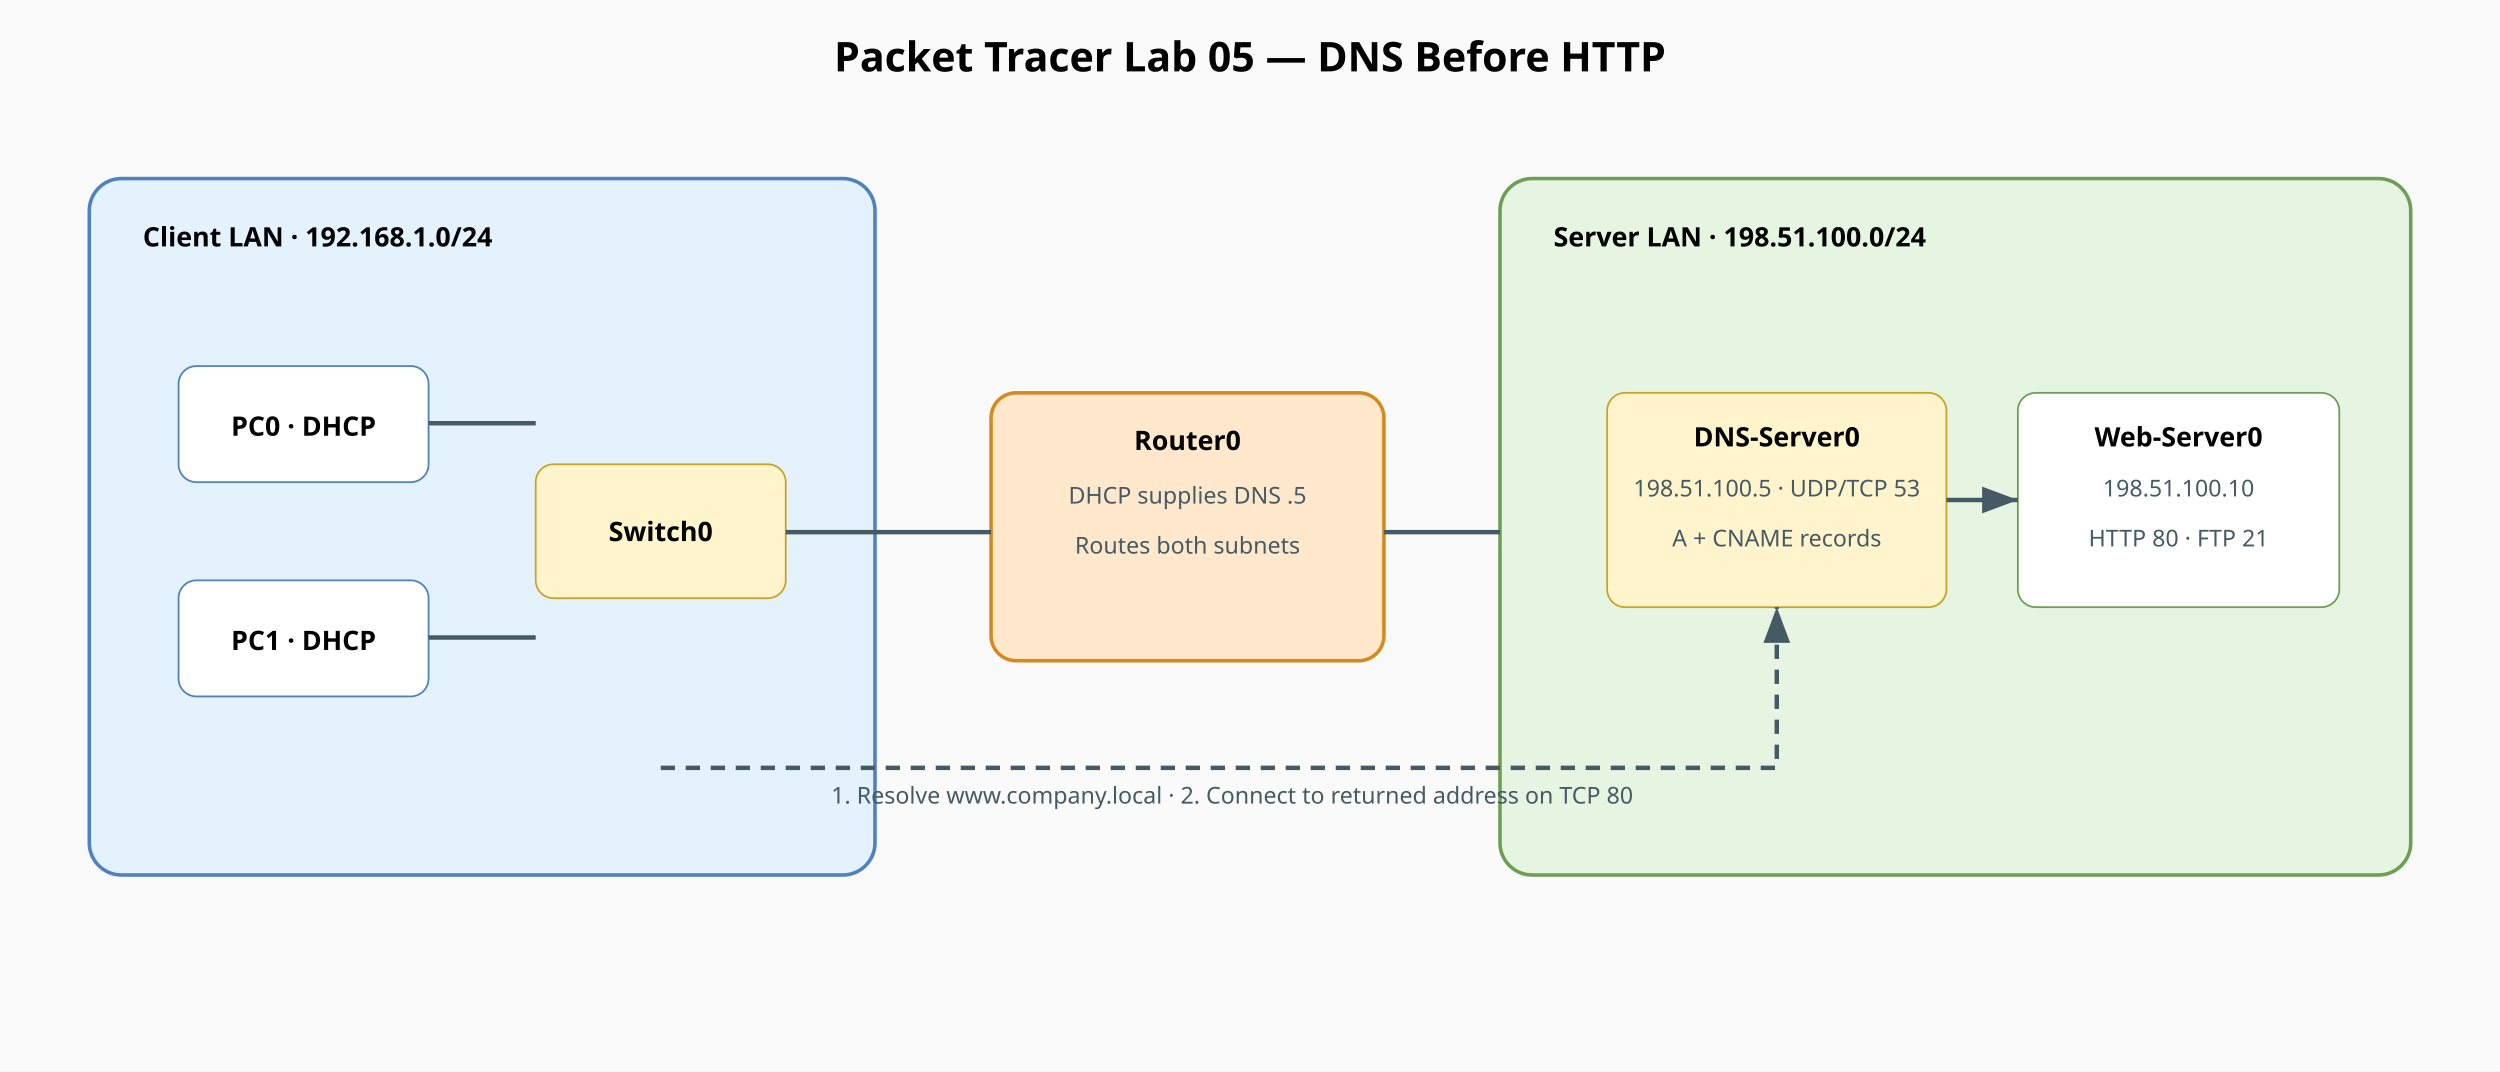
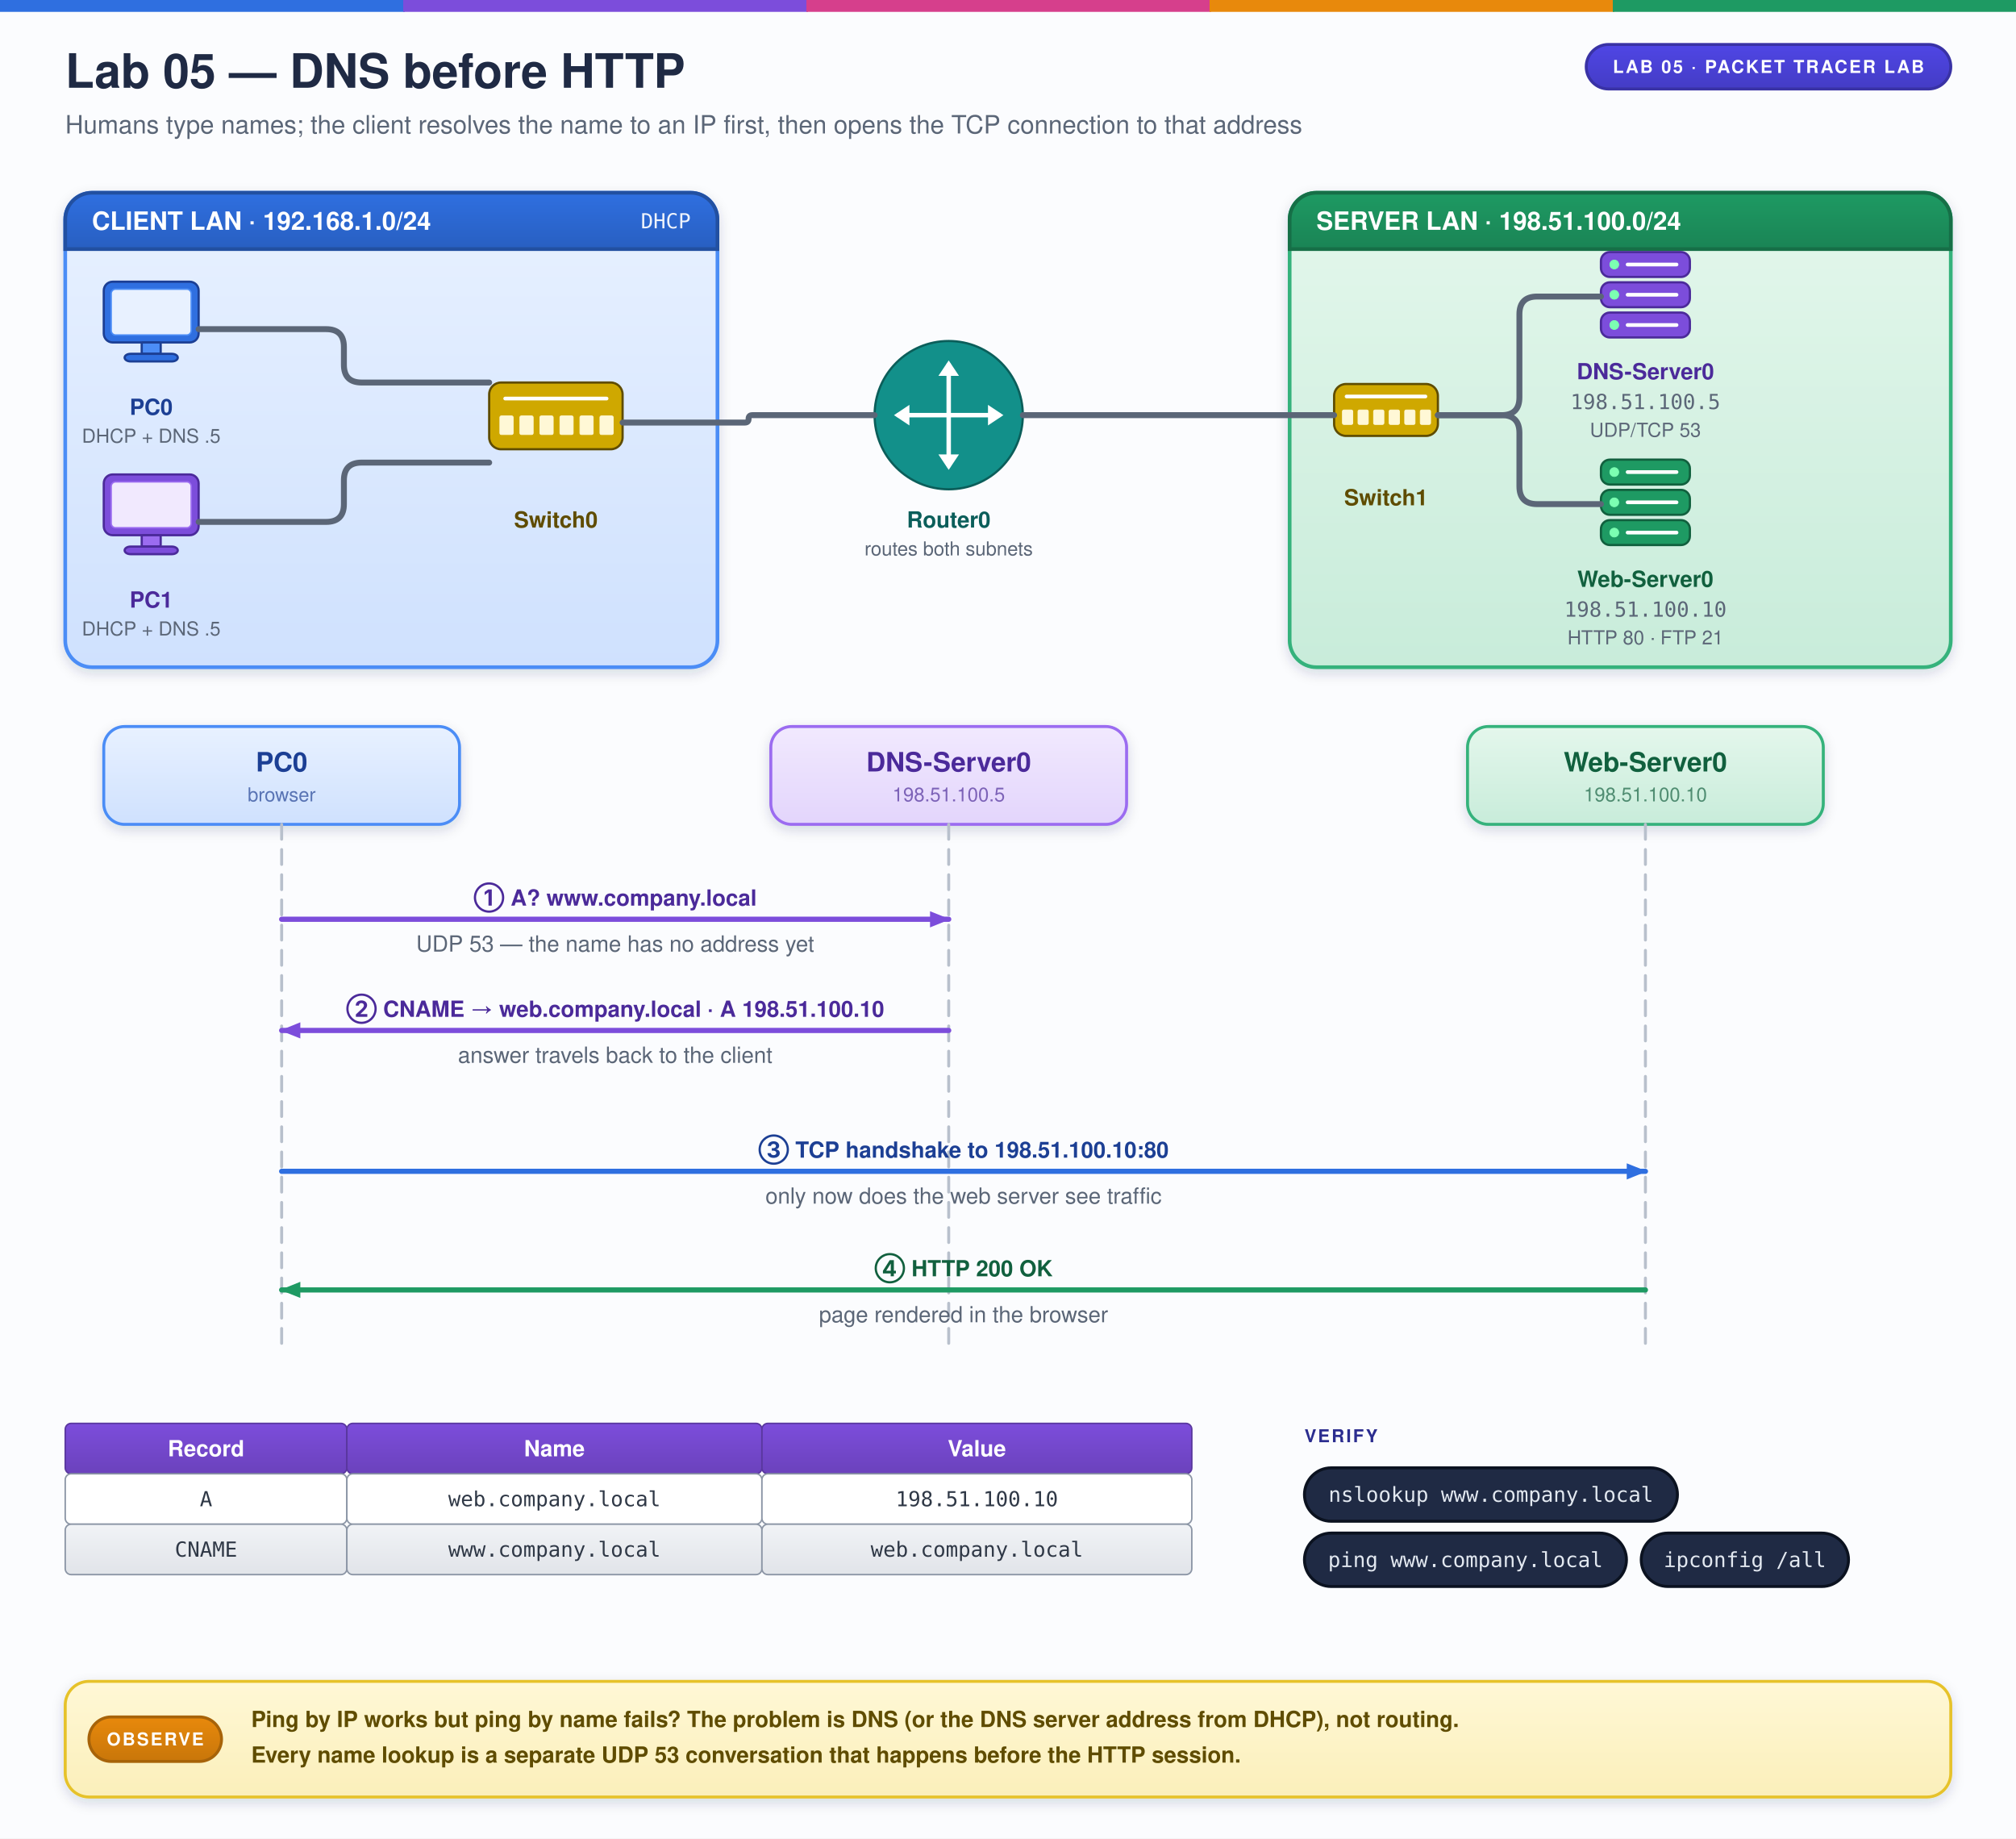
- <svg xmlns="http://www.w3.org/2000/svg" width="1400" height="600" viewBox="0 0 1400 600">
+ <svg xmlns="http://www.w3.org/2000/svg" width="1360" height="1240" viewBox="0 0 1360 1240" role="img" aria-labelledby="t d">
  <defs>
-     <marker id="a" markerWidth="9" markerHeight="9" refX="8" refY="3" orient="auto">
-       <path d="M0 0v6l8-3z" fill="#455a64" />
+     <filter id="sh" x="-15%" y="-15%" width="130%" height="140%">
+       <feDropShadow dx="0" dy="3" stdDeviation="4" flood-color="#1B2A4A" flood-opacity="0.16" />
+     </filter>
+     <linearGradient id="g0" x1="0" y1="0" x2="0" y2="1">
+       <stop offset="0" stop-color="#4F46E5" />
+       <stop offset="1" stop-color="#443CC5" />
+     </linearGradient>
+     <linearGradient id="g1" x1="0" y1="0" x2="0" y2="1">
+       <stop offset="0" stop-color="#E8F1FF" />
+       <stop offset="1" stop-color="#CFE1FE" />
+     </linearGradient>
+     <linearGradient id="g2" x1="0" y1="0" x2="0" y2="1">
+       <stop offset="0" stop-color="#2F6FE0" />
+       <stop offset="1" stop-color="#285FC1" />
+     </linearGradient>
+     <linearGradient id="g3" x1="0" y1="0" x2="0" y2="1">
+       <stop offset="0" stop-color="#2F6FE0" />
+       <stop offset="1" stop-color="#2F6FE0" />
+     </linearGradient>
+     <linearGradient id="g4" x1="0" y1="0" x2="0" y2="1">
+       <stop offset="0" stop-color="#E8F1FF" />
+       <stop offset="1" stop-color="#E8F1FF" />
+     </linearGradient>
+     <linearGradient id="g5" x1="0" y1="0" x2="0" y2="1">
+       <stop offset="0" stop-color="#4C8DF6" />
+       <stop offset="1" stop-color="#4C8DF6" />
+     </linearGradient>
+     <linearGradient id="g6" x1="0" y1="0" x2="0" y2="1">
+       <stop offset="0" stop-color="#7C4DDB" />
+       <stop offset="1" stop-color="#7C4DDB" />
+     </linearGradient>
+     <linearGradient id="g7" x1="0" y1="0" x2="0" y2="1">
+       <stop offset="0" stop-color="#F1E9FE" />
+       <stop offset="1" stop-color="#F1E9FE" />
+     </linearGradient>
+     <linearGradient id="g8" x1="0" y1="0" x2="0" y2="1">
+       <stop offset="0" stop-color="#9B6CF0" />
+       <stop offset="1" stop-color="#9B6CF0" />
+     </linearGradient>
+     <linearGradient id="g9" x1="0" y1="0" x2="0" y2="1">
+       <stop offset="0" stop-color="#CFA800" />
+       <stop offset="1" stop-color="#CFA800" />
+     </linearGradient>
+     <linearGradient id="g10" x1="0" y1="0" x2="0" y2="1">
+       <stop offset="0" stop-color="#FFF8D6" />
+       <stop offset="1" stop-color="#FFF8D6" />
+     </linearGradient>
+     <linearGradient id="g11" x1="0" y1="0" x2="0" y2="1">
+       <stop offset="0" stop-color="#12908A" />
+       <stop offset="1" stop-color="#12908A" />
+     </linearGradient>
+     <linearGradient id="g12" x1="0" y1="0" x2="0" y2="1">
+       <stop offset="0" stop-color="#E4F7EC" />
+       <stop offset="1" stop-color="#C8ECDA" />
+     </linearGradient>
+     <linearGradient id="g13" x1="0" y1="0" x2="0" y2="1">
+       <stop offset="0" stop-color="#1E9A63" />
+       <stop offset="1" stop-color="#1A8455" />
+     </linearGradient>
+     <linearGradient id="g14" x1="0" y1="0" x2="0" y2="1">
+       <stop offset="0" stop-color="#7CFFB2" />
+       <stop offset="1" stop-color="#7CFFB2" />
+     </linearGradient>
+     <linearGradient id="g15" x1="0" y1="0" x2="0" y2="1">
+       <stop offset="0" stop-color="#1E9A63" />
+       <stop offset="1" stop-color="#1E9A63" />
+     </linearGradient>
+     <linearGradient id="g16" x1="0" y1="0" x2="0" y2="1">
+       <stop offset="0" stop-color="#F1E9FE" />
+       <stop offset="1" stop-color="#E3D5FC" />
+     </linearGradient>
+     <marker id="m0" markerWidth="13.6" markerHeight="10.9" refX="12.6" refY="5.4" orient="auto-start-reverse" markerUnits="userSpaceOnUse">
+       <path d="M0,0 L13.6,5.4 L0,10.9 z" fill="#7C4DDB" />
    </marker>
-     <style>.t{font:700 23px system-ui}.h{font:700 15px system-ui}.p{font:13px system-ui;fill:#455a64}.e{stroke:#455a64;stroke-width:2.5;fill:none;marker-end:url(#a)}.d{stroke-dasharray:8 6}</style>
+     <marker id="m1" markerWidth="13.6" markerHeight="10.9" refX="12.6" refY="5.4" orient="auto-start-reverse" markerUnits="userSpaceOnUse">
+       <path d="M0,0 L13.6,5.4 L0,10.9 z" fill="#2F6FE0" />
+     </marker>
+     <marker id="m2" markerWidth="13.6" markerHeight="10.9" refX="12.6" refY="5.4" orient="auto-start-reverse" markerUnits="userSpaceOnUse">
+       <path d="M0,0 L13.6,5.4 L0,10.9 z" fill="#1E9A63" />
+     </marker>
+     <linearGradient id="g17" x1="0" y1="0" x2="0" y2="1">
+       <stop offset="0" stop-color="#7C4DDB" />
+       <stop offset="1" stop-color="#6B42BC" />
+     </linearGradient>
+     <linearGradient id="g18" x1="0" y1="0" x2="0" y2="1">
+       <stop offset="0" stop-color="#FFFFFF" />
+       <stop offset="1" stop-color="#FFFFFF" />
+     </linearGradient>
+     <linearGradient id="g19" x1="0" y1="0" x2="0" y2="1">
+       <stop offset="0" stop-color="#F1F3F6" />
+       <stop offset="1" stop-color="#E1E4E9" />
+     </linearGradient>
+     <linearGradient id="g20" x1="0" y1="0" x2="0" y2="1">
+       <stop offset="0" stop-color="#1F2A44" />
+       <stop offset="1" stop-color="#1F2A44" />
+     </linearGradient>
+     <linearGradient id="g21" x1="0" y1="0" x2="0" y2="1">
+       <stop offset="0" stop-color="#FFF8D6" />
+       <stop offset="1" stop-color="#FBEFBA" />
+     </linearGradient>
+     <linearGradient id="g22" x1="0" y1="0" x2="0" y2="1">
+       <stop offset="0" stop-color="#E8890C" />
+       <stop offset="1" stop-color="#C8760A" />
+     </linearGradient>
  </defs>
-   <rect width="1400" height="600" fill="#fafafa" />
-   <text x="700" y="40" text-anchor="middle" class="t">Packet Tracer Lab 05 — DNS Before HTTP</text>
-   <rect x="50" y="100" width="440" height="390" rx="18" fill="#e3f2fd" stroke="#4f81bd" stroke-width="2" />
-   <text x="80" y="138" class="h">Client LAN · 192.168.1.0/24</text>
-   <rect x="100" y="205" width="140" height="65" rx="10" fill="#fff" stroke="#4f81bd" />
-   <text x="170" y="244" text-anchor="middle" class="h">PC0 · DHCP</text>
-   <rect x="100" y="325" width="140" height="65" rx="10" fill="#fff" stroke="#4f81bd" />
-   <text x="170" y="364" text-anchor="middle" class="h">PC1 · DHCP</text>
-   <rect x="300" y="260" width="140" height="75" rx="10" fill="#fff4cc" stroke="#c9a227" />
-   <text x="370" y="303" text-anchor="middle" class="h">Switch0</text>
-   <rect x="555" y="220" width="220" height="150" rx="14" fill="#ffe8cc" stroke="#d38b20" stroke-width="2" />
-   <text x="665" y="252" text-anchor="middle" class="h">Router0</text>
-   <text x="665" y="282" text-anchor="middle" class="p">DHCP supplies DNS .5</text>
-   <text x="665" y="310" text-anchor="middle" class="p">Routes both subnets</text>
-   <rect x="840" y="100" width="510" height="390" rx="18" fill="#e6f4e2" stroke="#6c9f54" stroke-width="2" />
-   <text x="870" y="138" class="h">Server LAN · 198.51.100.0/24</text>
-   <rect x="900" y="220" width="190" height="120" rx="10" fill="#fff4cc" stroke="#c9a227" />
-   <text x="995" y="250" text-anchor="middle" class="h">DNS-Server0</text>
-   <text x="995" y="278" text-anchor="middle" class="p">198.51.100.5 · UDP/TCP 53</text>
-   <text x="995" y="306" text-anchor="middle" class="p">A + CNAME records</text>
-   <rect x="1130" y="220" width="180" height="120" rx="10" fill="#fff" stroke="#6c9f54" />
-   <text x="1220" y="250" text-anchor="middle" class="h">Web-Server0</text>
-   <text x="1220" y="278" text-anchor="middle" class="p">198.51.100.10</text>
-   <text x="1220" y="306" text-anchor="middle" class="p">HTTP 80 · FTP 21</text>
-   <path d="M240 237H300M240 357H300M440 298H555M775 298H840M1090 280H1130" class="e" />
-   <path d="M370 430H995V340" class="e d" />
-   <text x="690" y="450" text-anchor="middle" class="p">1. Resolve www.company.local · 2. Connect to returned address on TCP 80</text>
+   <rect width="1360" height="1240" fill="#FBFCFE" />
+   <rect x="0.0" y="0" width="273.0" height="8" fill="#2F6FE0" />
+   <rect x="272.0" y="0" width="273.0" height="8" fill="#7C4DDB" />
+   <rect x="544.0" y="0" width="273.0" height="8" fill="#D63F8C" />
+   <rect x="816.0" y="0" width="273.0" height="8" fill="#E8890C" />
+   <rect x="1088.0" y="0" width="273.0" height="8" fill="#1E9A63" />
+   <text x="44" y="59.2" text-anchor="start" font-family="system-ui,-apple-system,'Segoe UI',Helvetica,Arial,sans-serif" font-size="32" font-weight="700" fill="#1F2A44">Lab 05 — DNS before HTTP</text>
+   <text x="44" y="90.0" text-anchor="start" font-family="system-ui,-apple-system,'Segoe UI',Helvetica,Arial,sans-serif" font-size="17" font-weight="400" fill="#5B6677">Humans type names; the client resolves the name to an IP first, then opens the TCP connection to that address</text>
+   <rect x="1070.08" y="30" width="245.92" height="30" rx="15.0" fill="url(#g0)" stroke="#3932A5" stroke-width="2" />
+   <text x="1193.04" y="49.2" text-anchor="middle" font-family="system-ui,-apple-system,'Segoe UI',Helvetica,Arial,sans-serif" font-size="12" font-weight="700" fill="#FFFFFF" letter-spacing="1.2">LAB 05 · PACKET TRACER LAB</text>
+   <rect x="44" y="130" width="440" height="320" rx="18" fill="url(#g1)" stroke="#4C8DF6" stroke-width="2.5" filter="url(#sh)" />
+   <path d="M44,168 V148 a18,18 0 0 1 18,-18 H466 a18,18 0 0 1 18,18 V168 z" fill="url(#g2)" stroke="#2250A1" stroke-width="2.5" />
+   <text x="62" y="155.0" font-family="system-ui,-apple-system,'Segoe UI',Helvetica,Arial,sans-serif" font-size="17" font-weight="700" fill="#FFFFFF">CLIENT LAN · 192.168.1.0/24</text>
+   <text x="466" y="154.0" text-anchor="end" font-family="ui-monospace,SFMono-Regular,Menlo,Consolas,monospace" font-size="14" fill="#FFFFFF" opacity=".92">DHCP</text>
+   <rect x="70" y="190" width="64" height="40.96" rx="6" fill="url(#g3)" stroke="#1C3F94" stroke-width="1.5" />
+   <rect x="75" y="195" width="54" height="30.96" rx="3" fill="url(#g4)" stroke="#4C8DF6" stroke-width="1" />
+   <rect x="95.6" y="230.96" width="12.8" height="7.68" rx="1" fill="url(#g5)" stroke="#1C3F94" stroke-width="1.5" />
+   <rect x="84.08" y="238.64" width="35.84" height="5.12" rx="4" fill="url(#g3)" stroke="#1C3F94" stroke-width="1.5" />
+   <text x="102.0" y="279.8" text-anchor="middle" font-family="system-ui,-apple-system,'Segoe UI',Helvetica,Arial,sans-serif" font-size="15" font-weight="700" fill="#1C3F94">PC0</text>
+   <text x="102.0" y="298.6" text-anchor="middle" font-family="system-ui,-apple-system,'Segoe UI',Helvetica,Arial,sans-serif" font-size="13" font-weight="400" fill="#5B6677">DHCP + DNS .5</text>
+   <rect x="70" y="320" width="64" height="40.96" rx="6" fill="url(#g6)" stroke="#4B2A9A" stroke-width="1.5" />
+   <rect x="75" y="325" width="54" height="30.96" rx="3" fill="url(#g7)" stroke="#9B6CF0" stroke-width="1" />
+   <rect x="95.6" y="360.96" width="12.8" height="7.68" rx="1" fill="url(#g8)" stroke="#4B2A9A" stroke-width="1.5" />
+   <rect x="84.08" y="368.64" width="35.84" height="5.12" rx="4" fill="url(#g6)" stroke="#4B2A9A" stroke-width="1.5" />
+   <text x="102.0" y="409.8" text-anchor="middle" font-family="system-ui,-apple-system,'Segoe UI',Helvetica,Arial,sans-serif" font-size="15" font-weight="700" fill="#4B2A9A">PC1</text>
+   <text x="102.0" y="428.6" text-anchor="middle" font-family="system-ui,-apple-system,'Segoe UI',Helvetica,Arial,sans-serif" font-size="13" font-weight="400" fill="#5B6677">DHCP + DNS .5</text>
+   <rect x="330" y="258.0" width="90" height="45.0" rx="8" fill="url(#g9)" stroke="#5F4C00" stroke-width="1.5" />
+   <rect x="337.2" y="280.5" width="9.0" height="12.6" rx="1" fill="url(#g10)" stroke="#FFF8D6" stroke-width="0.5" />
+   <rect x="350.7" y="280.5" width="9.0" height="12.6" rx="1" fill="url(#g10)" stroke="#FFF8D6" stroke-width="0.5" />
+   <rect x="364.2" y="280.5" width="9.0" height="12.6" rx="1" fill="url(#g10)" stroke="#FFF8D6" stroke-width="0.5" />
+   <rect x="377.7" y="280.5" width="9.0" height="12.6" rx="1" fill="url(#g10)" stroke="#FFF8D6" stroke-width="0.5" />
+   <rect x="391.2" y="280.5" width="9.0" height="12.6" rx="1" fill="url(#g10)" stroke="#FFF8D6" stroke-width="0.5" />
+   <rect x="404.7" y="280.5" width="9.0" height="12.6" rx="1" fill="url(#g10)" stroke="#FFF8D6" stroke-width="0.5" />
+   <path d="M340.8,268.8 L409.2,268.8" fill="none" stroke="#FFFFFF" stroke-width="2.5" stroke-linecap="round" stroke-linejoin="round" />
+   <text x="375.0" y="355.8" text-anchor="middle" font-family="system-ui,-apple-system,'Segoe UI',Helvetica,Arial,sans-serif" font-size="15" font-weight="700" fill="#5F4C00">Switch0</text>
+   <ellipse cx="640.0" cy="280.0" rx="50.0" ry="50.0" fill="url(#g11)" stroke="#0B5E5A" stroke-width="1.5" />
+   <path d="M606.0,280.0 L674.0,280.0" fill="none" stroke="#FFFFFF" stroke-width="3" stroke-linecap="round" stroke-linejoin="round" />
+   <path d="M640.0,246.0 L640.0,314.0" fill="none" stroke="#FFFFFF" stroke-width="3" stroke-linecap="round" stroke-linejoin="round" />
+   <polygon points="676.0,280.0 667.0,274.0 667.0,286.0" fill="#FFFFFF" stroke="#FFFFFF" />
+   <polygon points="604.0,280.0 613.0,286.0 613.0,274.0" fill="#FFFFFF" stroke="#FFFFFF" />
+   <polygon points="640.0,244.0 646.0,253.0 634.0,253.0" fill="#FFFFFF" stroke="#FFFFFF" />
+   <polygon points="640.0,316.0 634.0,307.0 646.0,307.0" fill="#FFFFFF" stroke="#FFFFFF" />
+   <text x="640.0" y="355.8" text-anchor="middle" font-family="system-ui,-apple-system,'Segoe UI',Helvetica,Arial,sans-serif" font-size="15" font-weight="700" fill="#0B5E5A">Router0</text>
+   <text x="640.0" y="374.6" text-anchor="middle" font-family="system-ui,-apple-system,'Segoe UI',Helvetica,Arial,sans-serif" font-size="13" font-weight="400" fill="#5B6677">routes both subnets</text>
+   <rect x="870" y="130" width="446" height="320" rx="18" fill="url(#g12)" stroke="#34B27B" stroke-width="2.5" filter="url(#sh)" />
+   <path d="M870,168 V148 a18,18 0 0 1 18,-18 H1298 a18,18 0 0 1 18,18 V168 z" fill="url(#g13)" stroke="#166F47" stroke-width="2.5" />
+   <text x="888" y="155.0" font-family="system-ui,-apple-system,'Segoe UI',Helvetica,Arial,sans-serif" font-size="17" font-weight="700" fill="#FFFFFF">SERVER LAN · 198.51.100.0/24</text>
+   <rect x="900" y="259.0" width="70" height="35.0" rx="8" fill="url(#g9)" stroke="#5F4C00" stroke-width="1.5" />
+   <rect x="905.6" y="276.5" width="7.0" height="9.8" rx="1" fill="url(#g10)" stroke="#FFF8D6" stroke-width="0.5" />
+   <rect x="916.1" y="276.5" width="7.0" height="9.8" rx="1" fill="url(#g10)" stroke="#FFF8D6" stroke-width="0.5" />
+   <rect x="926.6" y="276.5" width="7.0" height="9.8" rx="1" fill="url(#g10)" stroke="#FFF8D6" stroke-width="0.5" />
+   <rect x="937.1" y="276.5" width="7.0" height="9.8" rx="1" fill="url(#g10)" stroke="#FFF8D6" stroke-width="0.5" />
+   <rect x="947.6" y="276.5" width="7.0" height="9.8" rx="1" fill="url(#g10)" stroke="#FFF8D6" stroke-width="0.5" />
+   <rect x="958.1" y="276.5" width="7.0" height="9.8" rx="1" fill="url(#g10)" stroke="#FFF8D6" stroke-width="0.5" />
+   <path d="M908.4,267.4 L961.6,267.4" fill="none" stroke="#FFFFFF" stroke-width="2.5" stroke-linecap="round" stroke-linejoin="round" />
+   <text x="935.0" y="340.8" text-anchor="middle" font-family="system-ui,-apple-system,'Segoe UI',Helvetica,Arial,sans-serif" font-size="15" font-weight="700" fill="#5F4C00">Switch1</text>
+   <rect x="1080" y="170.0" width="60" height="16.8" rx="6" fill="url(#g6)" stroke="#4B2A9A" stroke-width="1.5" />
+   <ellipse cx="1089.0" cy="178.4" rx="3.0" ry="3.0" fill="url(#g14)" stroke="#7CFFB2" stroke-width="0.5" />
+   <path d="M1098.0,178.4 L1131.0,178.4" fill="none" stroke="#FFFFFF" stroke-width="2.5" stroke-linecap="round" stroke-linejoin="round" />
+   <rect x="1080" y="190.4" width="60" height="16.8" rx="6" fill="url(#g6)" stroke="#4B2A9A" stroke-width="1.5" />
+   <ellipse cx="1089.0" cy="198.8" rx="3.0" ry="3.0" fill="url(#g14)" stroke="#7CFFB2" stroke-width="0.5" />
+   <path d="M1098.0,198.8 L1131.0,198.8" fill="none" stroke="#FFFFFF" stroke-width="2.5" stroke-linecap="round" stroke-linejoin="round" />
+   <rect x="1080" y="210.8" width="60" height="16.8" rx="6" fill="url(#g6)" stroke="#4B2A9A" stroke-width="1.5" />
+   <ellipse cx="1089.0" cy="219.2" rx="3.0" ry="3.0" fill="url(#g14)" stroke="#7CFFB2" stroke-width="0.5" />
+   <path d="M1098.0,219.2 L1131.0,219.2" fill="none" stroke="#FFFFFF" stroke-width="2.5" stroke-linecap="round" stroke-linejoin="round" />
+   <text x="1110.0" y="255.8" text-anchor="middle" font-family="system-ui,-apple-system,'Segoe UI',Helvetica,Arial,sans-serif" font-size="15" font-weight="700" fill="#4B2A9A">DNS-Server0</text>
+   <text x="1110.0" y="275.9" text-anchor="middle" font-family="ui-monospace,SFMono-Regular,Menlo,Consolas,monospace" font-size="14" font-weight="500" fill="#5B6677">198.51.100.5</text>
+   <text x="1110.0" y="294.6" text-anchor="middle" font-family="system-ui,-apple-system,'Segoe UI',Helvetica,Arial,sans-serif" font-size="13" font-weight="400" fill="#5B6677">UDP/TCP 53</text>
+   <rect x="1080" y="310.0" width="60" height="16.8" rx="6" fill="url(#g15)" stroke="#11603E" stroke-width="1.5" />
+   <ellipse cx="1089.0" cy="318.4" rx="3.0" ry="3.0" fill="url(#g14)" stroke="#7CFFB2" stroke-width="0.5" />
+   <path d="M1098.0,318.4 L1131.0,318.4" fill="none" stroke="#FFFFFF" stroke-width="2.5" stroke-linecap="round" stroke-linejoin="round" />
+   <rect x="1080" y="330.4" width="60" height="16.8" rx="6" fill="url(#g15)" stroke="#11603E" stroke-width="1.5" />
+   <ellipse cx="1089.0" cy="338.8" rx="3.0" ry="3.0" fill="url(#g14)" stroke="#7CFFB2" stroke-width="0.5" />
+   <path d="M1098.0,338.8 L1131.0,338.8" fill="none" stroke="#FFFFFF" stroke-width="2.5" stroke-linecap="round" stroke-linejoin="round" />
+   <rect x="1080" y="350.8" width="60" height="16.8" rx="6" fill="url(#g15)" stroke="#11603E" stroke-width="1.5" />
+   <ellipse cx="1089.0" cy="359.2" rx="3.0" ry="3.0" fill="url(#g14)" stroke="#7CFFB2" stroke-width="0.5" />
+   <path d="M1098.0,359.2 L1131.0,359.2" fill="none" stroke="#FFFFFF" stroke-width="2.5" stroke-linecap="round" stroke-linejoin="round" />
+   <text x="1110.0" y="395.8" text-anchor="middle" font-family="system-ui,-apple-system,'Segoe UI',Helvetica,Arial,sans-serif" font-size="15" font-weight="700" fill="#11603E">Web-Server0</text>
+   <text x="1110.0" y="415.9" text-anchor="middle" font-family="ui-monospace,SFMono-Regular,Menlo,Consolas,monospace" font-size="14" font-weight="500" fill="#5B6677">198.51.100.10</text>
+   <text x="1110.0" y="434.6" text-anchor="middle" font-family="system-ui,-apple-system,'Segoe UI',Helvetica,Arial,sans-serif" font-size="13" font-weight="400" fill="#5B6677">HTTP 80 · FTP 21</text>
+   <path d="M134.0,222.0 L220.0,222.0 Q232.0,222.0 232.0,234.0 L232.0,246.0 Q232.0,258.0 244.0,258.0 L330.0,258.0" fill="none" stroke="#5B6677" stroke-width="4" stroke-linecap="round" stroke-linejoin="round" />
+   <path d="M134.0,352.0 L220.0,352.0 Q232.0,352.0 232.0,340.0 L232.0,324.0 Q232.0,312.0 244.0,312.0 L330.0,312.0" fill="none" stroke="#5B6677" stroke-width="4" stroke-linecap="round" stroke-linejoin="round" />
+   <path d="M420.0,285.0 L502.5,285.0 Q505.0,285.0 505.0,282.5 L505.0,282.5 Q505.0,280.0 507.5,280.0 L590.0,280.0" fill="none" stroke="#5B6677" stroke-width="4" stroke-linecap="round" stroke-linejoin="round" />
+   <path d="M690.0,280.0 L900.0,280.0" fill="none" stroke="#5B6677" stroke-width="4" stroke-linecap="round" stroke-linejoin="round" />
+   <path d="M970.0,280.0 L1013.0,280.0 Q1025.0,280.0 1025.0,268.0 L1025.0,212.0 Q1025.0,200.0 1037.0,200.0 L1080.0,200.0" fill="none" stroke="#5B6677" stroke-width="4" stroke-linecap="round" stroke-linejoin="round" />
+   <path d="M970.0,280.0 L1013.0,280.0 Q1025.0,280.0 1025.0,292.0 L1025.0,328.0 Q1025.0,340.0 1037.0,340.0 L1080.0,340.0" fill="none" stroke="#5B6677" stroke-width="4" stroke-linecap="round" stroke-linejoin="round" />
+   <rect x="70" y="490" width="240" height="66" rx="14" fill="url(#g1)" stroke="#4C8DF6" stroke-width="2" filter="url(#sh)" />
+   <text x="190.0" y="520.3" text-anchor="middle" font-family="system-ui,-apple-system,'Segoe UI',Helvetica,Arial,sans-serif" font-size="18" font-weight="700" fill="#1C3F94">PC0</text>
+   <text x="190.0" y="540.5" text-anchor="middle" font-family="system-ui,-apple-system,'Segoe UI',Helvetica,Arial,sans-serif" font-size="13" font-weight="400" fill="#5974B4">browser</text>
+   <path d="M190.0,556.0 L190.0,910.0" fill="none" stroke="#B8C0CC" stroke-width="2" stroke-linecap="round" stroke-linejoin="round" stroke-dasharray="10 7" />
+   <rect x="520" y="490" width="240" height="66" rx="14" fill="url(#g16)" stroke="#9B6CF0" stroke-width="2" filter="url(#sh)" />
+   <text x="640.0" y="520.3" text-anchor="middle" font-family="system-ui,-apple-system,'Segoe UI',Helvetica,Arial,sans-serif" font-size="18" font-weight="700" fill="#4B2A9A">DNS-Server0</text>
+   <text x="640.0" y="540.5" text-anchor="middle" font-family="system-ui,-apple-system,'Segoe UI',Helvetica,Arial,sans-serif" font-size="13" font-weight="400" fill="#7D63B8">198.51.100.5</text>
+   <path d="M640.0,556.0 L640.0,910.0" fill="none" stroke="#B8C0CC" stroke-width="2" stroke-linecap="round" stroke-linejoin="round" stroke-dasharray="10 7" />
+   <rect x="990" y="490" width="240" height="66" rx="14" fill="url(#g12)" stroke="#34B27B" stroke-width="2" filter="url(#sh)" />
+   <text x="1110.0" y="520.3" text-anchor="middle" font-family="system-ui,-apple-system,'Segoe UI',Helvetica,Arial,sans-serif" font-size="18" font-weight="700" fill="#11603E">Web-Server0</text>
+   <text x="1110.0" y="540.5" text-anchor="middle" font-family="system-ui,-apple-system,'Segoe UI',Helvetica,Arial,sans-serif" font-size="13" font-weight="400" fill="#508D72">198.51.100.10</text>
+   <path d="M1110.0,556.0 L1110.0,910.0" fill="none" stroke="#B8C0CC" stroke-width="2" stroke-linecap="round" stroke-linejoin="round" stroke-dasharray="10 7" />
+   <path d="M190.0,620.0 L640.0,620.0" fill="none" stroke="#7C4DDB" stroke-width="3.5" stroke-linecap="round" stroke-linejoin="round" marker-end="url(#m0)" />
+   <text x="415.0" y="610.8" text-anchor="middle" font-family="system-ui,-apple-system,'Segoe UI',Helvetica,Arial,sans-serif" font-size="15" font-weight="700" fill="#4B2A9A">① A? www.company.local</text>
+   <text x="415.0" y="641.8" text-anchor="middle" font-family="system-ui,-apple-system,'Segoe UI',Helvetica,Arial,sans-serif" font-size="15" font-weight="400" fill="#5B6677">UDP 53 — the name has no address yet</text>
+   <path d="M640.0,695.0 L190.0,695.0" fill="none" stroke="#7C4DDB" stroke-width="3.5" stroke-linecap="round" stroke-linejoin="round" marker-end="url(#m0)" />
+   <text x="415.0" y="685.8" text-anchor="middle" font-family="system-ui,-apple-system,'Segoe UI',Helvetica,Arial,sans-serif" font-size="15" font-weight="700" fill="#4B2A9A">② CNAME → web.company.local · A 198.51.100.10</text>
+   <text x="415.0" y="716.8" text-anchor="middle" font-family="system-ui,-apple-system,'Segoe UI',Helvetica,Arial,sans-serif" font-size="15" font-weight="400" fill="#5B6677">answer travels back to the client</text>
+   <path d="M190.0,790.0 L1110.0,790.0" fill="none" stroke="#2F6FE0" stroke-width="3.5" stroke-linecap="round" stroke-linejoin="round" marker-end="url(#m1)" />
+   <text x="650.0" y="780.8" text-anchor="middle" font-family="system-ui,-apple-system,'Segoe UI',Helvetica,Arial,sans-serif" font-size="15" font-weight="700" fill="#1C3F94">③ TCP handshake to 198.51.100.10:80</text>
+   <text x="650.0" y="811.8" text-anchor="middle" font-family="system-ui,-apple-system,'Segoe UI',Helvetica,Arial,sans-serif" font-size="15" font-weight="400" fill="#5B6677">only now does the web server see traffic</text>
+   <path d="M1110.0,870.0 L190.0,870.0" fill="none" stroke="#1E9A63" stroke-width="3.5" stroke-linecap="round" stroke-linejoin="round" marker-end="url(#m2)" />
+   <text x="650.0" y="860.8" text-anchor="middle" font-family="system-ui,-apple-system,'Segoe UI',Helvetica,Arial,sans-serif" font-size="15" font-weight="700" fill="#11603E">④ HTTP 200 OK</text>
+   <text x="650.0" y="891.8" text-anchor="middle" font-family="system-ui,-apple-system,'Segoe UI',Helvetica,Arial,sans-serif" font-size="15" font-weight="400" fill="#5B6677">page rendered in the browser</text>
+   <rect x="44" y="960" width="190" height="34" rx="4" fill="url(#g17)" stroke="#59379E" stroke-width="1" />
+   <text x="139.0" y="982.2" text-anchor="middle" font-family="system-ui,-apple-system,'Segoe UI',Helvetica,Arial,sans-serif" font-size="15" font-weight="700" fill="#FFFFFF">Record</text>
+   <rect x="234" y="960" width="280" height="34" rx="4" fill="url(#g17)" stroke="#59379E" stroke-width="1" />
+   <text x="374.0" y="982.2" text-anchor="middle" font-family="system-ui,-apple-system,'Segoe UI',Helvetica,Arial,sans-serif" font-size="15" font-weight="700" fill="#FFFFFF">Name</text>
+   <rect x="514" y="960" width="290" height="34" rx="4" fill="url(#g17)" stroke="#59379E" stroke-width="1" />
+   <text x="659.0" y="982.2" text-anchor="middle" font-family="system-ui,-apple-system,'Segoe UI',Helvetica,Arial,sans-serif" font-size="15" font-weight="700" fill="#FFFFFF">Value</text>
+   <rect x="44" y="994" width="190" height="34" rx="4" fill="url(#g18)" stroke="#8B95A5" stroke-width="1" />
+   <text x="139.0" y="1015.9" text-anchor="middle" font-family="ui-monospace,SFMono-Regular,Menlo,Consolas,monospace" font-size="14" font-weight="500" fill="#2F3846">A</text>
+   <rect x="234" y="994" width="280" height="34" rx="4" fill="url(#g18)" stroke="#8B95A5" stroke-width="1" />
+   <text x="374.0" y="1015.9" text-anchor="middle" font-family="ui-monospace,SFMono-Regular,Menlo,Consolas,monospace" font-size="14" font-weight="500" fill="#2F3846">web.company.local</text>
+   <rect x="514" y="994" width="290" height="34" rx="4" fill="url(#g18)" stroke="#8B95A5" stroke-width="1" />
+   <text x="659.0" y="1015.9" text-anchor="middle" font-family="ui-monospace,SFMono-Regular,Menlo,Consolas,monospace" font-size="14" font-weight="500" fill="#2F3846">198.51.100.10</text>
+   <rect x="44" y="1028" width="190" height="34" rx="4" fill="url(#g19)" stroke="#8B95A5" stroke-width="1" />
+   <text x="139.0" y="1049.9" text-anchor="middle" font-family="ui-monospace,SFMono-Regular,Menlo,Consolas,monospace" font-size="14" font-weight="500" fill="#2F3846">CNAME</text>
+   <rect x="234" y="1028" width="280" height="34" rx="4" fill="url(#g19)" stroke="#8B95A5" stroke-width="1" />
+   <text x="374.0" y="1049.9" text-anchor="middle" font-family="ui-monospace,SFMono-Regular,Menlo,Consolas,monospace" font-size="14" font-weight="500" fill="#2F3846">www.company.local</text>
+   <rect x="514" y="1028" width="290" height="34" rx="4" fill="url(#g19)" stroke="#8B95A5" stroke-width="1" />
+   <text x="659.0" y="1049.9" text-anchor="middle" font-family="ui-monospace,SFMono-Regular,Menlo,Consolas,monospace" font-size="14" font-weight="500" fill="#2F3846">web.company.local</text>
+   <text x="880" y="972.7" text-anchor="start" font-family="system-ui,-apple-system,'Segoe UI',Helvetica,Arial,sans-serif" font-size="12" font-weight="700" fill="#2B2D8F" letter-spacing="1.2">VERIFY</text>
+   <rect x="880" y="990" width="251.6" height="36" rx="18.0" fill="url(#g20)" stroke="#0B1220" stroke-width="2" />
+   <text x="1005.8" y="1012.9" text-anchor="middle" font-family="ui-monospace,SFMono-Regular,Menlo,Consolas,monospace" font-size="14" font-weight="500" fill="#E2E8F0">nslookup www.company.local</text>
+   <rect x="880" y="1034" width="217.2" height="36" rx="18.0" fill="url(#g20)" stroke="#0B1220" stroke-width="2" />
+   <text x="988.6" y="1056.9" text-anchor="middle" font-family="ui-monospace,SFMono-Regular,Menlo,Consolas,monospace" font-size="14" font-weight="500" fill="#E2E8F0">ping www.company.local</text>
+   <rect x="1107.2" y="1034" width="139.8" height="36" rx="18.0" fill="url(#g20)" stroke="#0B1220" stroke-width="2" />
+   <text x="1177.1" y="1056.9" text-anchor="middle" font-family="ui-monospace,SFMono-Regular,Menlo,Consolas,monospace" font-size="14" font-weight="500" fill="#E2E8F0">ipconfig /all</text>
+   <rect x="44" y="1134" width="1272" height="78" rx="16" fill="url(#g21)" stroke="#E6C229" stroke-width="2" filter="url(#sh)" />
+   <rect x="60" y="1158.0" width="89.44" height="30" rx="15.0" fill="url(#g22)" stroke="#A76309" stroke-width="2" />
+   <text x="104.72" y="1177.2" text-anchor="middle" font-family="system-ui,-apple-system,'Segoe UI',Helvetica,Arial,sans-serif" font-size="12" font-weight="700" fill="#FFFFFF" letter-spacing="1.2">OBSERVE</text>
+   <text x="169.44" y="1164.8" text-anchor="start" font-family="system-ui,-apple-system,'Segoe UI',Helvetica,Arial,sans-serif" font-size="15" font-weight="700" fill="#5F4C00">Ping by IP works but ping by name fails? The problem is DNS (or the DNS server address from DHCP), not routing.</text>
+   <text x="169.44" y="1188.8" text-anchor="start" font-family="system-ui,-apple-system,'Segoe UI',Helvetica,Arial,sans-serif" font-size="15" font-weight="700" fill="#5F4C00">Every name lookup is a separate UDP 53 conversation that happens before the HTTP session.</text>
</svg>
